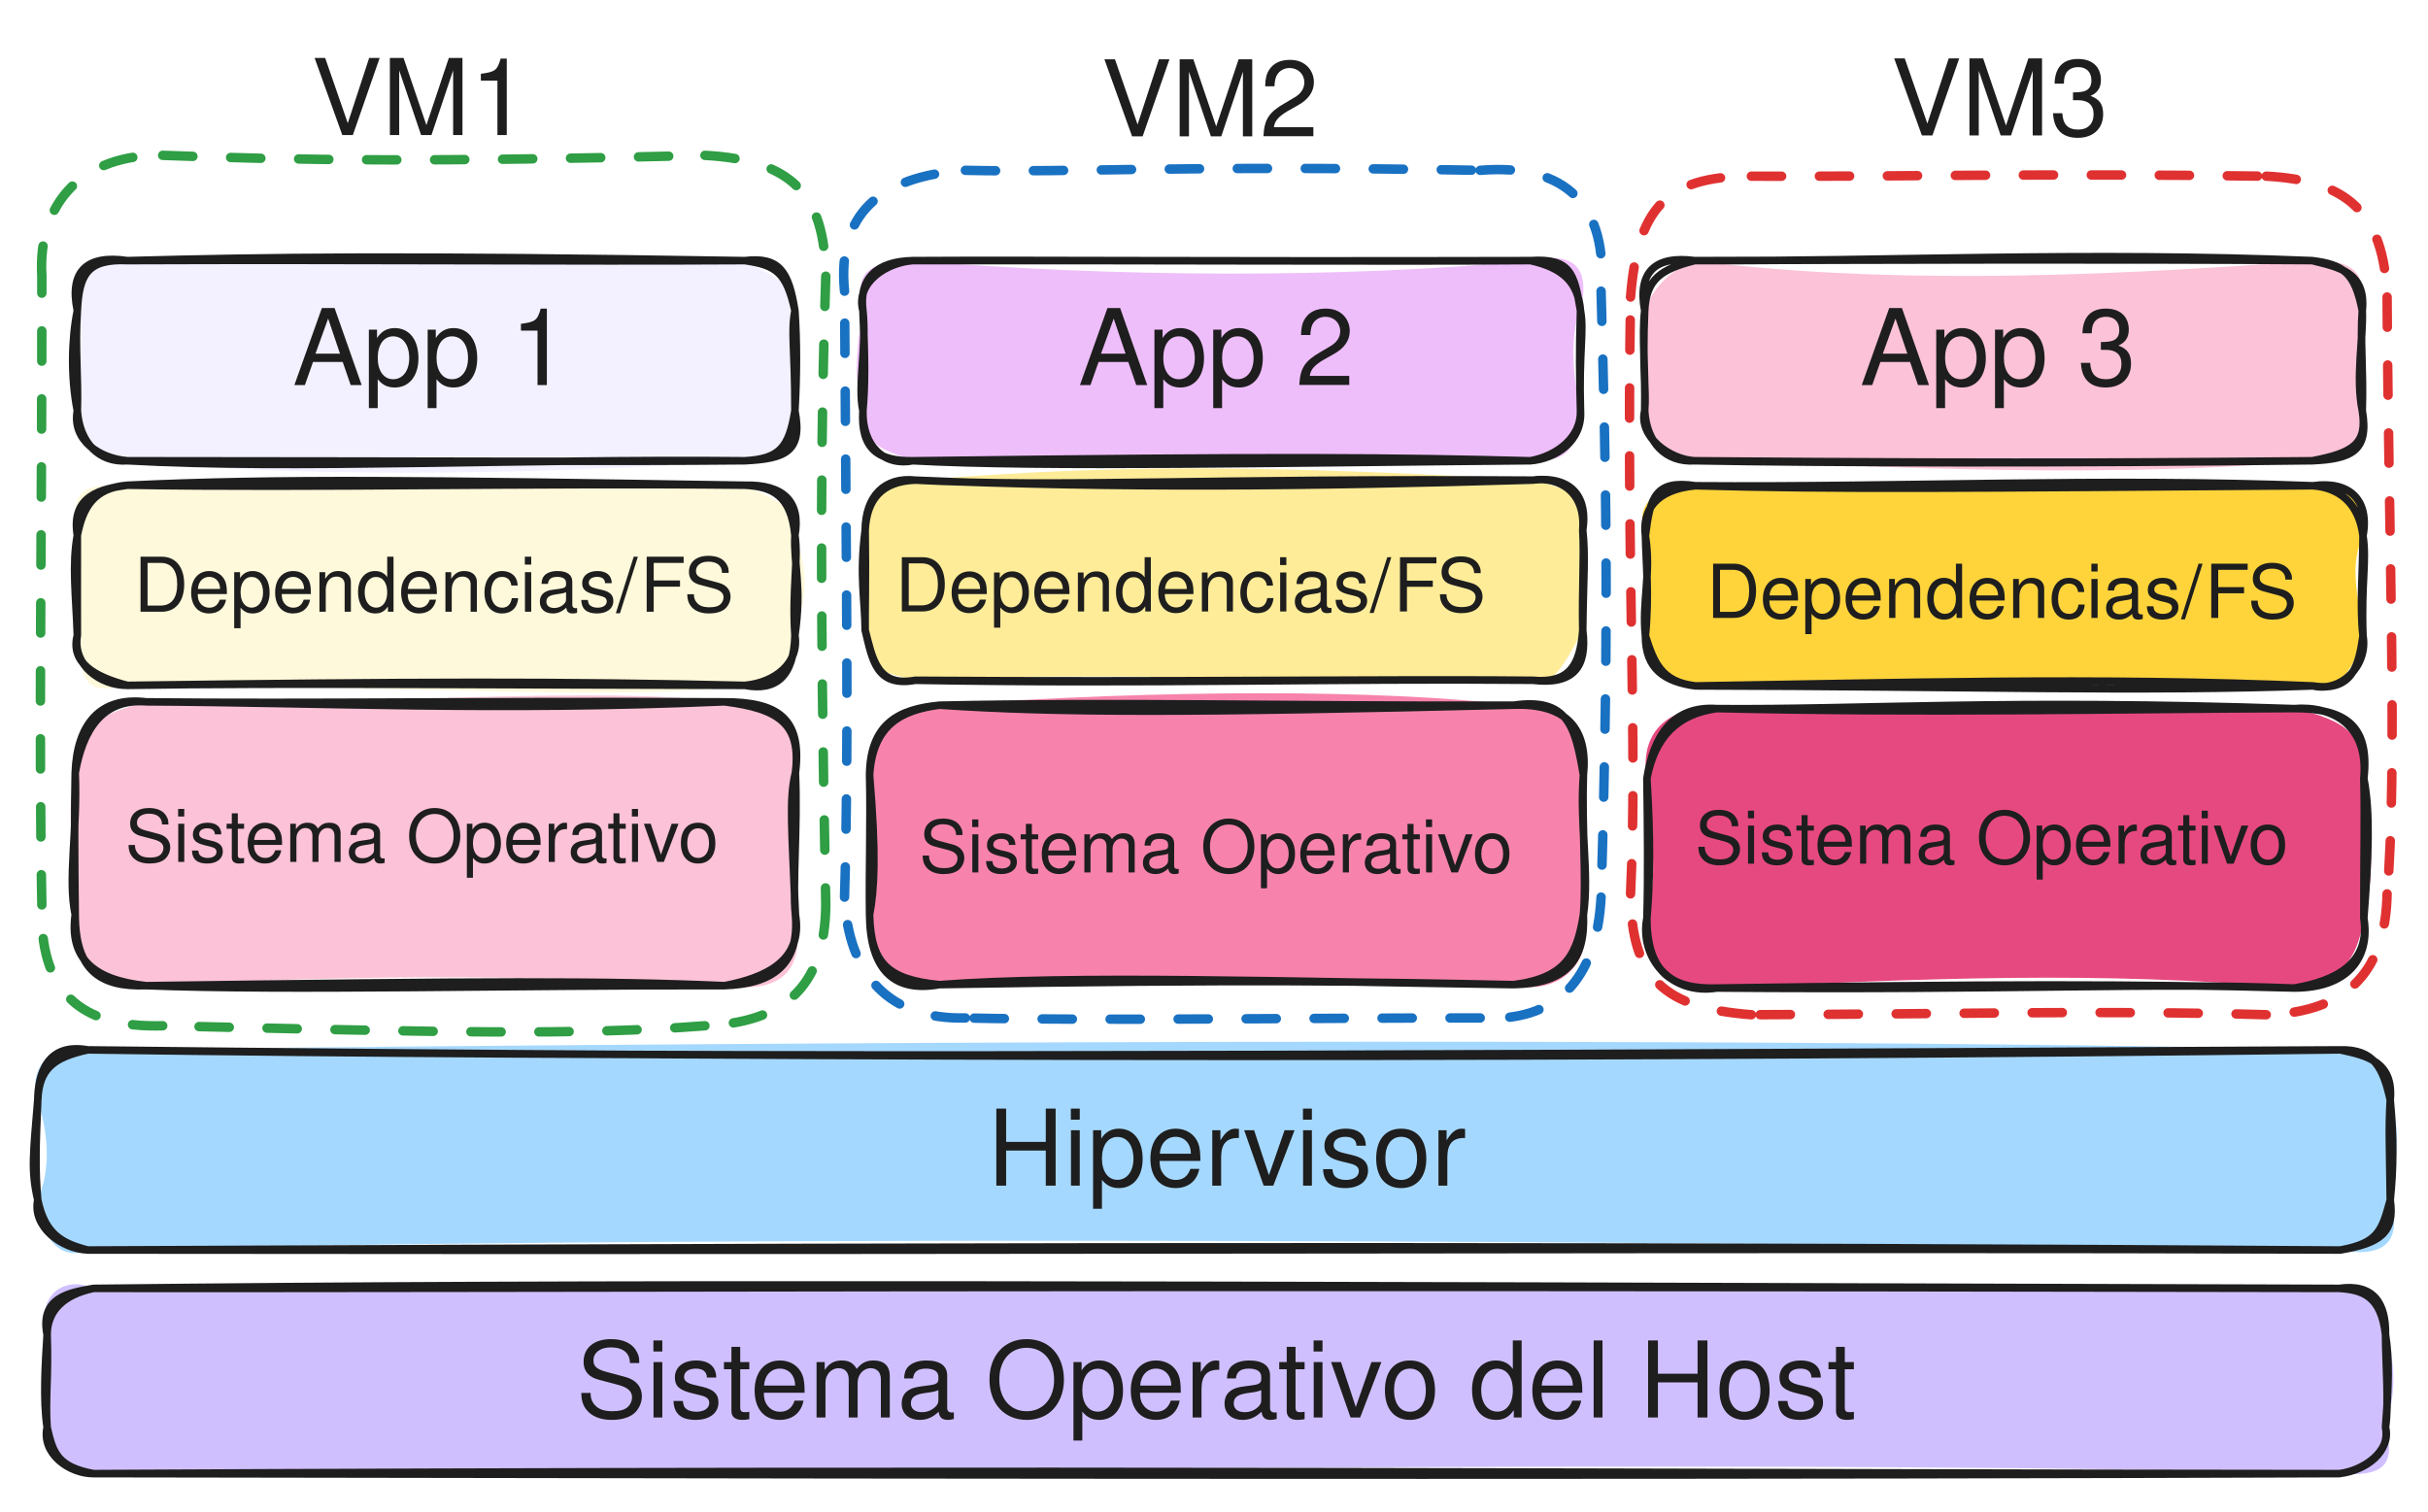
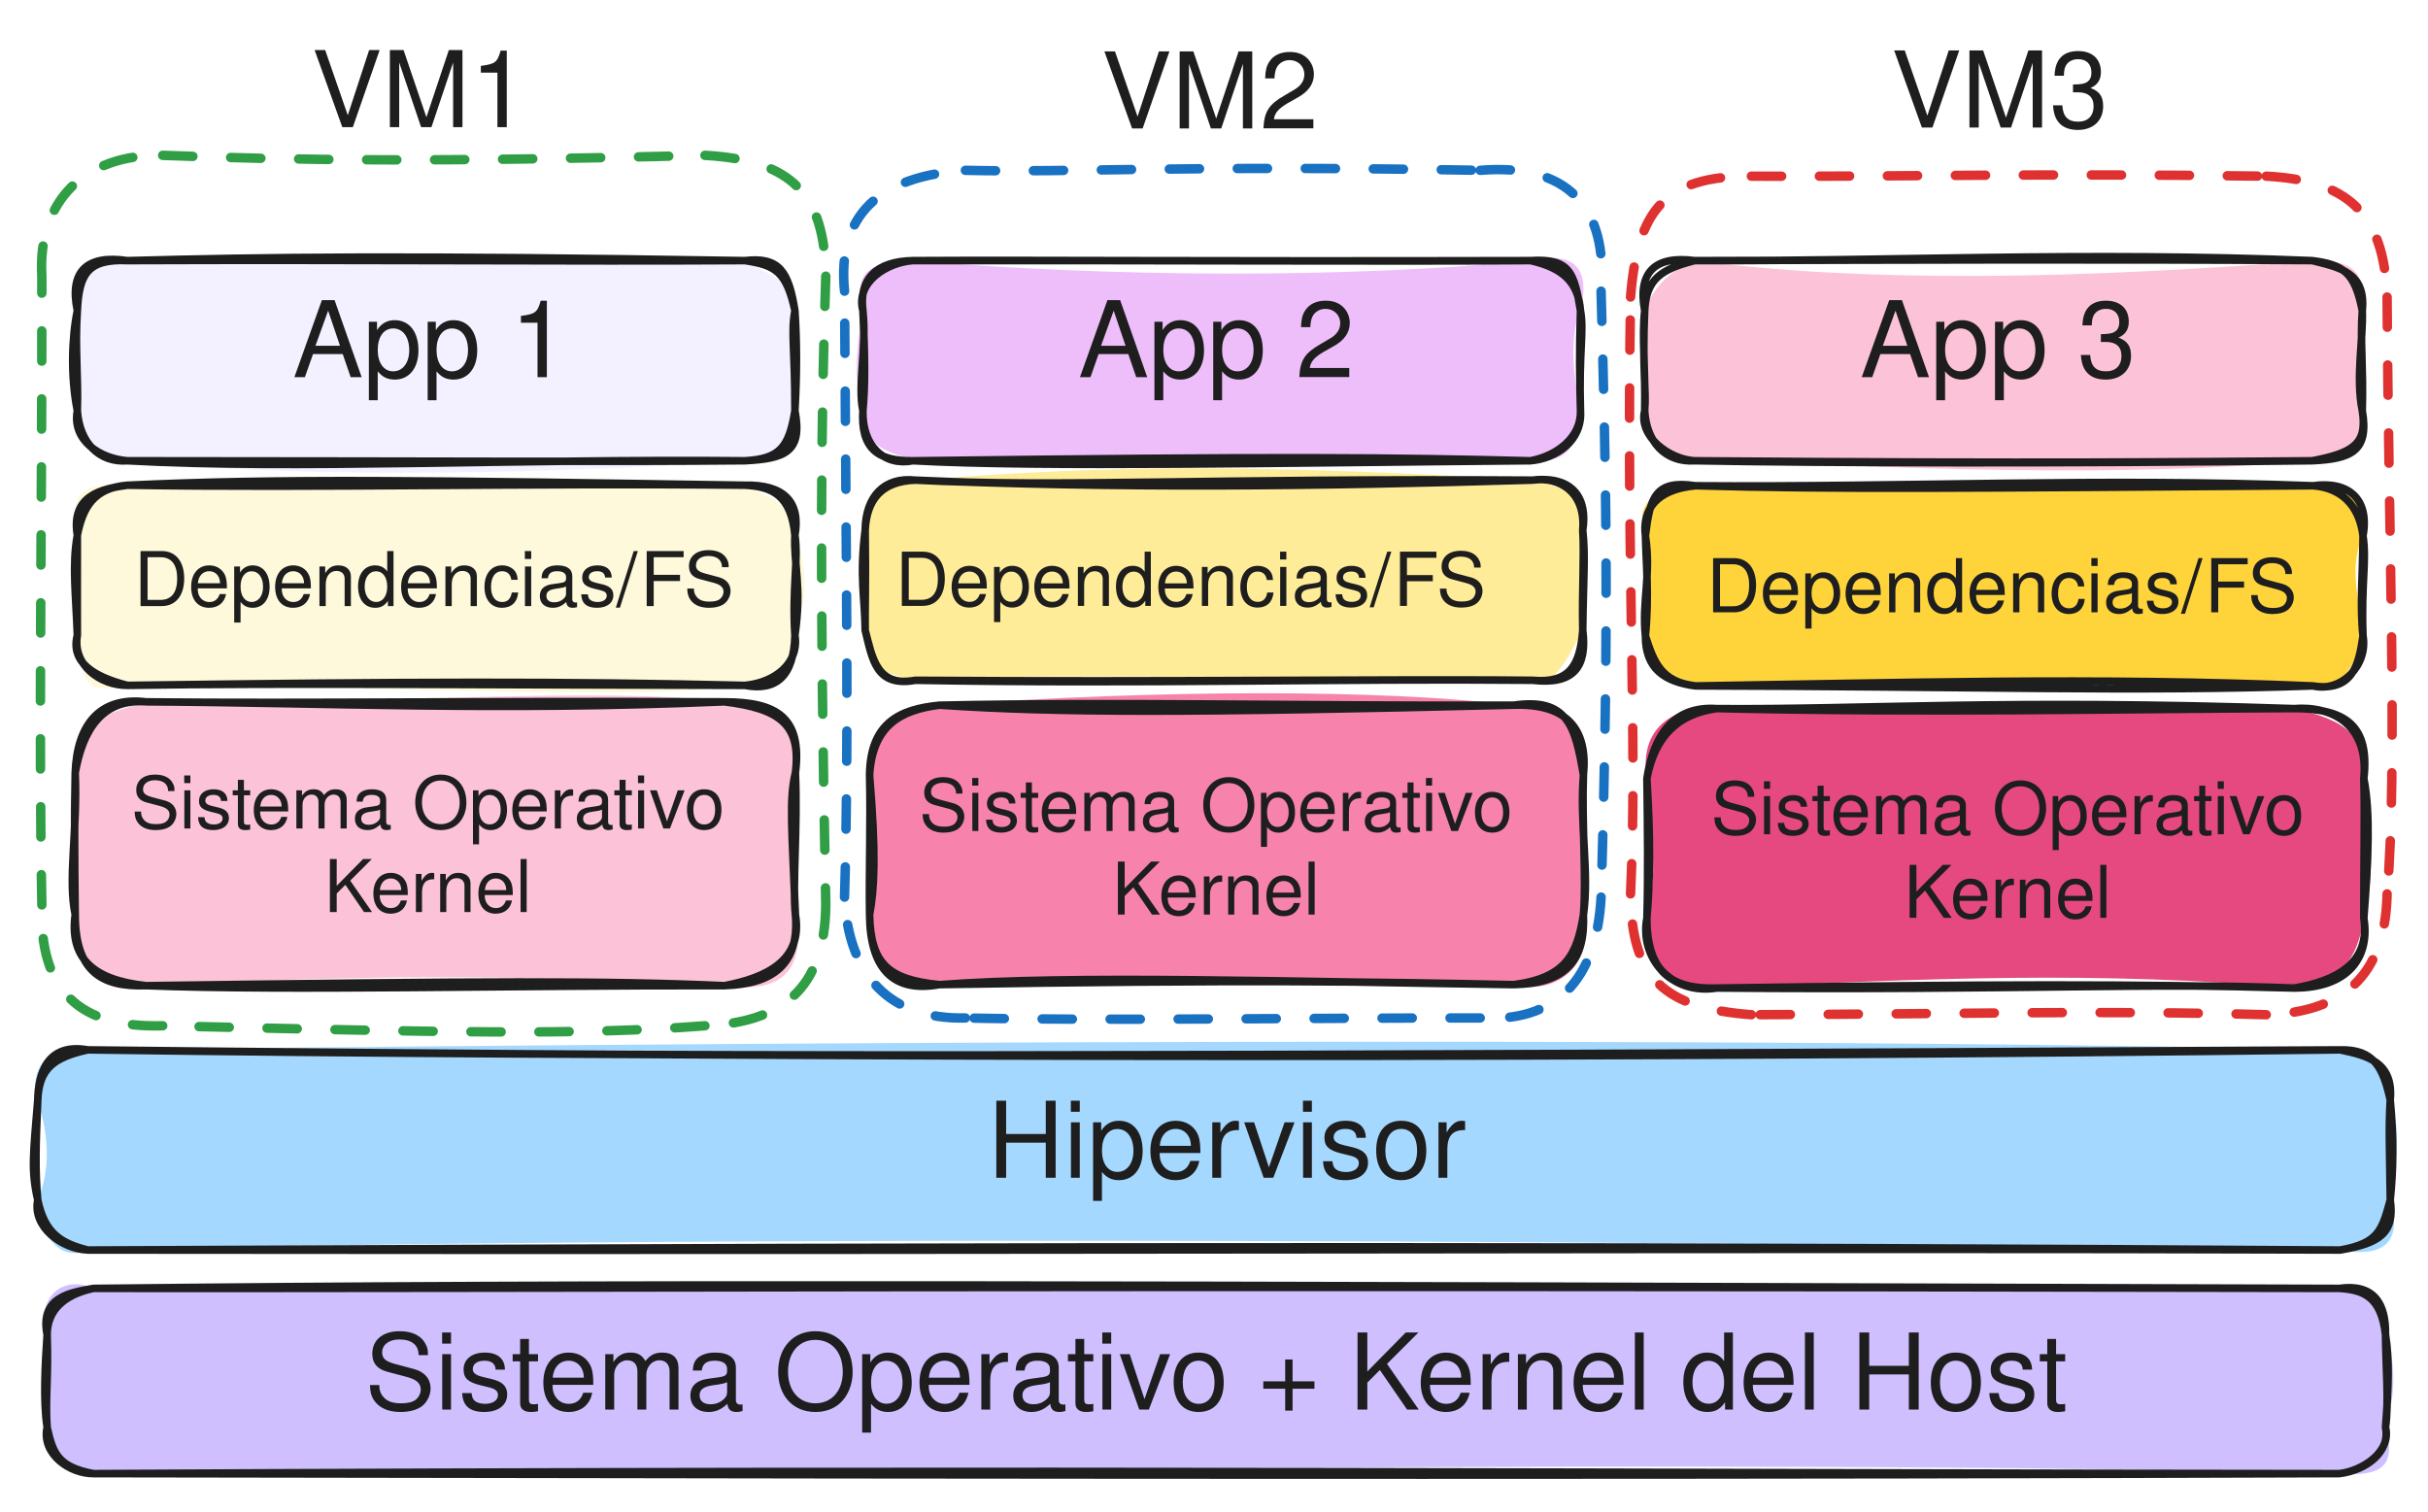
<svg xmlns="http://www.w3.org/2000/svg" version="1.1" viewBox="0 0 642.88 400.22" width="642.88" height="400.22">
  <defs>
    <style class="style-fonts">
-       @font-face {
-         font-family: "Virgil";
-         src: url("https://excalidraw.com/Virgil.woff2");
-       }
-       @font-face {
-         font-family: "Cascadia";
-         src: url("https://excalidraw.com/Cascadia.woff2");
-       }
-       @font-face {
-         font-family: "Assistant";
-         src: url("https://excalidraw.com/Assistant-Regular.woff2");
-       }
+       
    </style>
  </defs>
  <g stroke-linecap="round" transform="translate(20.47809 69.01325) rotate(0 95 26.5)">
    <path d="M13.25 0 C68.51 0.19, 119.81 -3.16, 176.75 0 C182.54 3.45, 191.71 6.64, 190 13.25 C189.17 23.37, 189.01 34.93, 190 39.75 C190.83 48.24, 185.88 50.32, 176.75 53 C111.99 57.37, 52.12 57.06, 13.25 53 C6.64 56.03, 0.84 46.69, 0 39.75 C-2.86 33.03, 3.36 23.08, 0 13.25 C1.52 5.59, 2.38 -3.38, 13.25 0" stroke="none" stroke-width="0" fill="#f3f0ff" />
    <path d="M13.25 0 C73.84 -0.24, 131 0.27, 176.75 0 M13.25 0 C48.91 -0.96, 86.43 -1.51, 176.75 0 M176.75 0 C185.91 -1.07, 188.34 2.91, 190 13.25 M176.75 0 C184.96 1.21, 187.76 3.04, 190 13.25 M190 13.25 C188.91 19.09, 190 22.98, 190 39.75 M190 13.25 C190.54 21.55, 190.54 30.11, 190 39.75 M190 39.75 C188.43 49.55, 185.9 52.47, 176.75 53 M190 39.75 C192.09 50.63, 187.47 52.46, 176.75 53 M176.75 53 C115.71 52.42, 57.51 55.48, 13.25 53 M176.75 53 C140.53 53.33, 104.26 53.05, 13.25 53 M13.25 53 C5.93 52.41, -1.44 47.62, 0 39.75 M13.25 53 C5.68 53.58, 0.58 48.1, 0 39.75 M0 39.75 C-1.76 30.91, -1.52 20.67, 0 13.25 M0 39.75 C0.29 30.8, -0.65 23.11, 0 13.25 M0 13.25 C0.47 3.69, 2.61 -0.47, 13.25 0 M0 13.25 C-2.21 2.65, 2.66 -1.56, 13.25 0" stroke="#1e1e1e" stroke-width="2" fill="none" />
  </g>
  <g transform="translate(77.47809 76.21325) rotate(0 36.58333 16.1)">
-     <text x="0" y="25.761" font-family="Helvetica, Segoe UI Emoji" font-size="28px" fill="#1e1e1e" text-anchor="start" style="white-space: pre;" direction="ltr" dominant-baseline="alphabetic">App 1</text>
+     <text x="0" y="23.661" font-family="Helvetica, Segoe UI Emoji" font-size="28px" fill="#1e1e1e" text-anchor="start" style="white-space: pre;" direction="ltr" dominant-baseline="alphabetic">App 1</text>
  </g>
  <g stroke-linecap="round" transform="translate(435.4781 69.01325) rotate(0 95 26.5)">
    <path d="M13.25 0 C60.2 6.02, 114.95 4.78, 176.75 0 C188.24 -0.33, 191.09 3.63, 190 13.25 C190.71 21.01, 190.17 26.79, 190 39.75 C193.15 50.42, 186.91 51.59, 176.75 53 C115.03 58.46, 49.71 53.54, 13.25 53 C5.43 51.05, 0.33 45.47, 0 39.75 C1.11 31.52, -2.45 17.56, 0 13.25 C2.7 6.1, 7.54 2.29, 13.25 0" stroke="none" stroke-width="0" fill="#fcc2d7" />
    <path d="M13.25 0 C62.77 0.23, 116.88 -2.47, 176.75 0 M13.25 0 C67.47 -0.14, 120.52 -0.36, 176.75 0 M176.75 0 C185.04 1.05, 188.05 3.22, 190 13.25 M176.75 0 C183.61 1.75, 191.07 2.93, 190 13.25 M190 13.25 C190.32 20.4, 188.2 30.9, 190 39.75 M190 13.25 C189.4 21.4, 190.34 28.31, 190 39.75 M190 39.75 C191.82 50.36, 187.23 52.53, 176.75 53 M190 39.75 C191.44 48.57, 187.45 50.95, 176.75 53 M176.75 53 C141.72 53.24, 109.09 53.71, 13.25 53 M176.75 53 C112.82 53.81, 46.66 53.62, 13.25 53 M13.25 53 C5.52 53.5, 0.5 48.16, 0 39.75 M13.25 53 C6.5 52.66, -1.68 46.52, 0 39.75 M0 39.75 C0.23 28.47, -0.78 20.07, 0 13.25 M0 39.75 C0.46 33.99, -0.68 28.72, 0 13.25 M0 13.25 C-1.92 2.88, 2.89 -1.36, 13.25 0 M0 13.25 C0.38 4.86, 4.43 2.24, 13.25 0" stroke="#1e1e1e" stroke-width="2" fill="none" />
  </g>
  <g transform="translate(492.4781 76.21325) rotate(0 36.58333 16.1)">
-     <text x="0" y="25.761" font-family="Helvetica, Segoe UI Emoji" font-size="28px" fill="#1e1e1e" text-anchor="start" style="white-space: pre;" direction="ltr" dominant-baseline="alphabetic">App 3</text>
+     <text x="0" y="23.661" font-family="Helvetica, Segoe UI Emoji" font-size="28px" fill="#1e1e1e" text-anchor="start" style="white-space: pre;" direction="ltr" dominant-baseline="alphabetic">App 3</text>
  </g>
  <g stroke-linecap="round" transform="translate(10 278.0133) rotate(0 311.4401 26.5)">
    <path d="M13.25 0 C250.41 -2.78, 485.89 -2.96, 609.63 0 C618.68 -0.95, 624.74 5.25, 622.88 13.25 C626.07 22.79, 624.25 27.23, 622.88 39.75 C626.16 50.64, 621.44 55.22, 609.63 53 C381 49.97, 151.7 49.5, 13.25 53 C6.4 56.1, 0.72 50.1, 0 39.75 C2.97 32.61, 3.39 24.41, 0 13.25 C-2.41 7.22, 1.33 -2.41, 13.25 0" stroke="none" stroke-width="0" fill="#a5d8ff" />
    <path d="M13.25 0 C217.58 2.22, 421.23 2.34, 609.63 0 M13.25 0 C160 2.01, 306.58 1.56, 609.63 0 M609.63 0 C616.75 1.53, 623.81 3.13, 622.88 13.25 M609.63 0 C618.64 -0.23, 621 4.82, 622.88 13.25 M622.88 13.25 C622.43 21.22, 622.71 24.93, 622.88 39.75 M622.88 13.25 C623.83 23.37, 623.74 31.49, 622.88 39.75 M622.88 39.75 C624.13 48.57, 620.08 51.22, 609.63 53 M622.88 39.75 C620.69 47.76, 619.8 51.18, 609.63 53 M609.63 53 C452.48 52.48, 294.34 53.32, 13.25 53 M609.63 53 C448.61 51.95, 287.25 51.76, 13.25 53 M13.25 53 C6.22 52.71, -1.46 46.79, 0 39.75 M13.25 53 C6.15 51.2, 1.85 48.61, 0 39.75 M0 39.75 C-1.8 31.91, -1.2 27.86, 0 13.25 M0 39.75 C-0.72 32, -0.52 25.1, 0 13.25 M0 13.25 C0.33 4.81, 4.43 1.95, 13.25 0 M0 13.25 C0.13 6.37, 2.41 -1.94, 13.25 0" stroke="#1e1e1e" stroke-width="2" fill="none" />
  </g>
  <g stroke-linecap="round" transform="translate(12.4798 341.1732) rotate(0 309.5734 24.52342)">
    <path d="M12.26 0 C227.73 0.08, 442.41 0.02, 606.89 0 C616.92 0.83, 618.8 4.38, 619.15 12.26 C620.86 16.38, 622.81 25.38, 619.15 36.79 C622.12 47.18, 618.08 49.88, 606.89 49.05 C459.85 45.49, 313.34 47.97, 12.26 49.05 C4.8 50.57, 1.17 42.92, 0 36.79 C2.79 34.02, -2.74 29.49, 0 12.26 C-3.08 1.68, 4.7 -3.5, 12.26 0" stroke="none" stroke-width="0" fill="#d0bfff" />
    <path d="M12.26 0 C135.28 0.12, 258.26 -0.67, 606.89 0 M12.26 0 C145.38 -1.49, 278.93 -0.94, 606.89 0 M606.89 0 C615.99 -1.29, 619.3 3.89, 619.15 12.26 M606.89 0 C613.18 0.4, 617.99 2.05, 619.15 12.26 M619.15 12.26 C619.18 19.7, 620.09 30.59, 619.15 36.79 M619.15 12.26 C620.19 18.74, 619.99 25.68, 619.15 36.79 M619.15 36.79 C620.77 43.18, 613.15 48.33, 606.89 49.05 M619.15 36.79 C620.48 43.14, 614.25 48.17, 606.89 49.05 M606.89 49.05 C436.21 48.95, 264.22 47.77, 12.26 49.05 M606.89 49.05 C457.34 49.56, 307.96 49.59, 12.26 49.05 M12.26 49.05 C2.63 47.25, 1.51 43.4, 0 36.79 M12.26 49.05 C5.94 49.08, -1.53 43.83, 0 36.79 M0 36.79 C-1.1 29.63, -0.49 19.73, 0 12.26 M0 36.79 C-0.53 29.33, 0.4 23.42, 0 12.26 M0 12.26 C0.01 6.04, 4.2 1.7, 12.26 0 M0 12.26 C-2 2.14, 6.29 1.09, 12.26 0" stroke="#1e1e1e" stroke-width="2" fill="none" />
  </g>
-   <g transform="translate(151.6699 349.5966) rotate(0 170.3833 16.1)">
-     <text x="170.383" y="25.761" font-family="Helvetica, Segoe UI Emoji" font-size="28px" fill="#1e1e1e" text-anchor="middle" style="white-space: pre;" direction="ltr" dominant-baseline="alphabetic">Sistema Operativo del Host</text>
+   <g transform="translate(94.64485 349.5966) rotate(0 227.4083 16.1)">
+     <text x="227.408" y="23.661" font-family="Helvetica, Segoe UI Emoji" font-size="28px" fill="#1e1e1e" text-anchor="middle" style="white-space: pre;" direction="ltr" dominant-baseline="alphabetic">Sistema Operativo + Kernel del Host</text>
  </g>
  <g stroke-linecap="round" transform="translate(20.47809 128.4896) rotate(0 95 26.5)">
    <path d="M13.25 0 C60.58 1.61, 103.84 1.07, 176.75 0 C182.9 3.15, 191.84 5.75, 190 13.25 C193.41 22.38, 193.46 27.9, 190 39.75 C188.11 49.59, 183.64 53.33, 176.75 53 C142.56 57.05, 108.12 53.5, 13.25 53 C1.04 55.7, 1.68 51.71, 0 39.75 C-2.77 27.71, 0.93 16.99, 0 13.25 C-1.65 0.87, 1.07 -0.25, 13.25 0" stroke="none" stroke-width="0" fill="#fff9db" />
    <path d="M13.25 0 C63.47 0.81, 117.76 -0.59, 176.75 0 M13.25 0 C53.01 -1.89, 91.92 -1.35, 176.75 0 M176.75 0 C183.95 0.35, 189 2.64, 190 13.25 M176.75 0 C187.13 -0.25, 191.55 4.49, 190 13.25 M190 13.25 C189.6 20.94, 191.91 26.65, 190 39.75 M190 13.25 C190.98 19.69, 189.21 27.55, 190 39.75 M190 39.75 C191.16 47, 184.88 52.24, 176.75 53 M190 39.75 C189.72 50.78, 184.9 54.56, 176.75 53 M176.75 53 C114.39 52.93, 54.46 52.33, 13.25 53 M176.75 53 C130.42 51.86, 86.29 51.98, 13.25 53 M13.25 53 C6.03 53.03, -1.33 47.6, 0 39.75 M13.25 53 C4.67 50.78, -1.9 47.05, 0 39.75 M0 39.75 C-0.37 29.25, -1.44 21.07, 0 13.25 M0 39.75 C-0.04 34.57, 0.01 28.3, 0 13.25 M0 13.25 C-1.74 2.73, 6.33 0.95, 13.25 0 M0 13.25 C1.42 6.12, 4.2 0.7, 13.25 0" stroke="#1e1e1e" stroke-width="2" fill="none" />
  </g>
  <g stroke-linecap="round" transform="translate(229.0779 127.1409) rotate(0 95 26.5)">
    <path d="M13.25 0 C52.12 -2.83, 88.21 -5.26, 176.75 0 C183.9 1.85, 193.18 3.71, 190 13.25 C187.97 23.61, 191.71 34.19, 190 39.75 C186.89 45.33, 182.1 56.01, 176.75 53 C115.33 53.34, 58.83 50.56, 13.25 53 C3.24 50.55, 0.23 50.23, 0 39.75 C0.51 28.42, -3.08 19.9, 0 13.25 C0.64 4.4, 6.63 -2.83, 13.25 0" stroke="none" stroke-width="0" fill="#ffec99" />
    <path d="M13.25 0 C50.7 1.96, 89.92 -0.55, 176.75 0 M13.25 0 C65.94 2.29, 118.94 1.76, 176.75 0 M176.75 0 C187.58 -1.22, 191.31 5.01, 190 13.25 M176.75 0 C183.84 -1.04, 190.84 3.22, 190 13.25 M190 13.25 C190.76 20.15, 190.15 25.97, 190 39.75 M190 13.25 C190.43 20.25, 189.77 28.8, 190 39.75 M190 39.75 C189.29 49.17, 186.42 53.86, 176.75 53 M190 39.75 C191.21 49.5, 187.59 54.27, 176.75 53 M176.75 53 C126.27 52.51, 72.38 54.07, 13.25 53 M176.75 53 C130.28 52.64, 83.84 53.46, 13.25 53 M13.25 53 C2.82 54.86, 1.92 47.53, 0 39.75 M13.25 53 C3.02 54.95, 1.9 46.93, 0 39.75 M0 39.75 C-0.06 31.47, -1.57 25.55, 0 13.25 M0 39.75 C-0.08 34.45, 0.2 27.31, 0 13.25 M0 13.25 C0.41 5.14, 4.34 0.32, 13.25 0 M0 13.25 C0.09 4.21, 5.15 -0.89, 13.25 0" stroke="#1e1e1e" stroke-width="2" fill="none" />
  </g>
  <g stroke-linecap="round" transform="translate(435.6704 128.6345) rotate(0 95 26.5)">
    <path d="M13.25 0 C48.34 -1.88, 87.69 0.08, 176.75 0 C189.16 -0.7, 189.37 2.41, 190 13.25 C186.37 21.52, 188.54 27.68, 190 39.75 C187.76 48.33, 183.78 54.35, 176.75 53 C130 48.79, 93.02 53.13, 13.25 53 C6.29 50.19, -2.36 46.53, 0 39.75 C1.4 27.42, 1.37 21.76, 0 13.25 C-3.57 3.22, 4.65 0.5, 13.25 0" stroke="none" stroke-width="0" fill="#ffd43b" />
    <path d="M13.25 0 C68.53 0.41, 120.52 -2.16, 176.75 0 M13.25 0 C49.57 1.05, 84.58 0.67, 176.75 0 M176.75 0 C184.01 0.52, 188.98 4.96, 190 13.25 M176.75 0 C186.14 -1.34, 191.77 3.46, 190 13.25 M190 13.25 C191.02 20.08, 189.5 25.42, 190 39.75 M190 13.25 C189.96 23.04, 189.1 31.99, 190 39.75 M190 39.75 C188.9 47.1, 187.52 54.65, 176.75 53 M190 39.75 C191.36 47.51, 184.27 54.8, 176.75 53 M176.75 53 C131.03 54.67, 84.42 53.11, 13.25 53 M176.75 53 C120.28 50.52, 62.44 52.25, 13.25 53 M13.25 53 C5 51.9, -0.03 48.43, 0 39.75 M13.25 53 C4.1 51.97, 2.2 46.55, 0 39.75 M0 39.75 C-0.97 30.75, 1.59 23.37, 0 13.25 M0 39.75 C1.04 29, 0.16 20.39, 0 13.25 M0 13.25 C1.24 3.01, 2.59 -1.61, 13.25 0 M0 13.25 C-0.88 6.46, 2.8 0.96, 13.25 0" stroke="#1e1e1e" stroke-width="2" fill="none" />
  </g>
  <g transform="translate(35.43125 143.5961) rotate(0 79.45834 11.5)">
-     <text x="0" y="18.4" font-family="Helvetica, Segoe UI Emoji" font-size="20px" fill="#1e1e1e" text-anchor="start" style="white-space: pre;" direction="ltr" dominant-baseline="alphabetic">Dependencias/FS</text>
+     <text x="0" y="16.9" font-family="Helvetica, Segoe UI Emoji" font-size="20px" fill="#1e1e1e" text-anchor="start" style="white-space: pre;" direction="ltr" dominant-baseline="alphabetic">Dependencias/FS</text>
  </g>
  <g transform="translate(237.0381 143.8061) rotate(0 78.5 11.31842)">
-     <text x="0" y="18.11" font-family="Helvetica, Segoe UI Emoji" font-size="19.684px" fill="#1e1e1e" text-anchor="start" style="white-space: pre;" direction="ltr" dominant-baseline="alphabetic">Dependencias/FS</text>
+     <text x="0" y="16.634" font-family="Helvetica, Segoe UI Emoji" font-size="19.684px" fill="#1e1e1e" text-anchor="start" style="white-space: pre;" direction="ltr" dominant-baseline="alphabetic">Dependencias/FS</text>
  </g>
  <g transform="translate(451.8426 145.5169) rotate(0 78.5 11.31842)">
-     <text x="0" y="18.11" font-family="Helvetica, Segoe UI Emoji" font-size="19.684px" fill="#1e1e1e" text-anchor="start" style="white-space: pre;" direction="ltr" dominant-baseline="alphabetic">Dependencias/FS</text>
+     <text x="0" y="16.634" font-family="Helvetica, Segoe UI Emoji" font-size="19.684px" fill="#1e1e1e" text-anchor="start" style="white-space: pre;" direction="ltr" dominant-baseline="alphabetic">Dependencias/FS</text>
  </g>
  <g stroke-linecap="round" transform="translate(19.91609 185.8527) rotate(0 95.34349 37.58198)">
    <path d="M18.79 0 C80.89 0.75, 139.38 -4.17, 171.9 0 C185.43 -1.95, 191.01 3.15, 190.69 18.79 C192.79 33.31, 189.23 42.09, 190.69 56.37 C193.39 70.58, 187.55 77.45, 171.9 75.16 C133.8 73.41, 97.02 71.15, 18.79 75.16 C2.72 71.82, -0.25 67.61, 0 56.37 C0.71 45.32, -3.1 31.33, 0 18.79 C2.65 4.19, 6.76 3.57, 18.79 0" stroke="none" stroke-width="0" fill="#fcc2d7" />
    <path d="M18.79 0 C66.27 0.25, 111.27 2.59, 171.9 0 M18.79 0 C62.27 0.44, 107.48 -0.31, 171.9 0 M171.9 0 C186.24 1.78, 192.33 5.8, 190.69 18.79 M171.9 0 C185.86 -0.01, 192.55 4.22, 190.69 18.79 M190.69 18.79 C188.97 25.78, 189.79 33.93, 190.69 56.37 M190.69 18.79 C191.33 33.36, 189.86 48.04, 190.69 56.37 M190.69 56.37 C191.79 69.4, 184.92 74.74, 171.9 75.16 M190.69 56.37 C192.77 68.56, 182.75 73.1, 171.9 75.16 M171.9 75.16 C114.45 75.06, 55.97 76.61, 18.79 75.16 M171.9 75.16 C140.96 73.78, 108.65 73.91, 18.79 75.16 M18.79 75.16 C4.34 73.63, -1.53 67.54, 0 56.37 M18.79 75.16 C6.64 75.61, 0.02 71.14, 0 56.37 M0 56.37 C-2.01 46.8, 0.63 34.62, 0 18.79 M0 56.37 C-0.18 42.38, -0.23 28.79, 0 18.79 M0 18.79 C0.46 6.07, 6.43 -1.49, 18.79 0 M0 18.79 C2.01 7.44, 7.11 -0.9, 18.79 0" stroke="#1e1e1e" stroke-width="2" fill="none" />
  </g>
  <g stroke-linecap="round" transform="translate(230.2432 186.7385) rotate(0 94.50667 37)">
    <path d="M18.5 0 C77.5 -4.19, 135.85 -4.25, 170.51 0 C183.17 -3.11, 190.99 9.27, 189.01 18.5 C187.26 26.95, 192 43.85, 189.01 55.5 C192.14 70.12, 180.44 76.81, 170.51 74 C134.44 72.81, 101.81 71.11, 18.5 74 C5.91 72.71, 0.01 70.11, 0 55.5 C-2.88 41.37, 2.44 30.12, 0 18.5 C0.5 9.73, 3.9 -0.87, 18.5 0" stroke="none" stroke-width="0" fill="#f783ac" />
    <path d="M18.5 0 C49.91 2.1, 84.65 2.11, 170.51 0 M18.5 0 C64.73 -1, 111.54 0.15, 170.51 0 M170.51 0 C184.49 -0.47, 190.26 6.16, 189.01 18.5 M170.51 0 C184.71 -2.05, 186.82 5.34, 189.01 18.5 M189.01 18.5 C187.96 31.5, 190.63 44.4, 189.01 55.5 M189.01 18.5 C188.57 31.62, 189.84 45.96, 189.01 55.5 M189.01 55.5 C189.51 67.41, 184.65 73.71, 170.51 74 M189.01 55.5 C187.34 65.77, 184.58 72.2, 170.51 74 M170.51 74 C111.69 73.2, 52.91 71.33, 18.5 74 M170.51 74 C134.13 73.21, 98.59 72.68, 18.5 74 M18.5 74 C4.64 72.64, 0.33 68.22, 0 55.5 M18.5 74 C6.18 76.24, 0.13 69.79, 0 55.5 M0 55.5 C1.26 48.86, 1.79 39.56, 0 18.5 M0 55.5 C-0.18 43.79, 0.31 30.96, 0 18.5 M0 18.5 C0.16 4.68, 7.92 1.02, 18.5 0 M0 18.5 C0.85 5.26, 8.26 1.32, 18.5 0" stroke="#1e1e1e" stroke-width="2" fill="none" />
  </g>
  <g stroke-linecap="round" transform="translate(436.063 187.6387) rotate(0 94.91509 37)">
    <path d="M18.5 0 C78.2 -0.5, 136.21 -1.67, 171.33 0 C185.64 3.1, 190.55 7.69, 189.83 18.5 C192.16 32.49, 192.58 45.4, 189.83 55.5 C187.42 70.64, 180.58 71.59, 171.33 74 C119.35 69.39, 74.2 71.45, 18.5 74 C6.18 76.28, 0.54 68.97, 0 55.5 C3.15 42.09, 0.99 36.39, 0 18.5 C-2.26 5.29, 7.12 -1.03, 18.5 0" stroke="none" stroke-width="0" fill="#e64980" />
    <path d="M18.5 0 C56.48 0.32, 94.95 -2.59, 171.33 0 M18.5 0 C72.66 1.29, 125.83 0.17, 171.33 0 M171.33 0 C184.91 -0.01, 191.45 4.39, 189.83 18.5 M171.33 0 C181.47 -0.83, 191.16 4.34, 189.83 18.5 M189.83 18.5 C191.6 27.7, 191.04 39.6, 189.83 55.5 M189.83 18.5 C190.11 28.75, 189.81 38.3, 189.83 55.5 M189.83 55.5 C191.64 67.54, 182.21 72.2, 171.33 74 M189.83 55.5 C191.56 66.04, 185.51 74.03, 171.33 74 M171.33 74 C133.75 72.51, 98.69 74.64, 18.5 74 M171.33 74 C130.09 72.87, 90 72.96, 18.5 74 M18.5 74 C6.5 74.39, 0.01 69.78, 0 55.5 M18.5 74 C6.3 75.95, -2 65.89, 0 55.5 M0 55.5 C1.3 40.67, 0.43 25.77, 0 18.5 M0 55.5 C0.33 44.08, 0.18 32.11, 0 18.5 M0 18.5 C1.75 7.19, 6.91 -0.79, 18.5 0 M0 18.5 C2.09 7.48, 8.07 1.42, 18.5 0" stroke="#1e1e1e" stroke-width="2" fill="none" />
  </g>
-   <g transform="translate(33.11763 210.5278) rotate(0 79.14167 11.06604)">
-     <text x="0" y="17.706" font-family="Helvetica, Segoe UI Emoji" font-size="19.245px" fill="#1e1e1e" text-anchor="start" style="white-space: pre;" direction="ltr" dominant-baseline="alphabetic">Sistema Operativo</text>
+   <g transform="translate(34.17709 203.1116) rotate(0 79.14167 22.13208)">
+     <text x="79.142" y="16.263" font-family="Helvetica, Segoe UI Emoji" font-size="19.245px" fill="#1e1e1e" text-anchor="middle" style="white-space: pre;" direction="ltr" dominant-baseline="alphabetic">Sistema Operativo</text>
+     <text x="79.142" y="38.395" font-family="Helvetica, Segoe UI Emoji" font-size="19.245px" fill="#1e1e1e" text-anchor="middle" style="white-space: pre;" direction="ltr" dominant-baseline="alphabetic">Kernel</text>
  </g>
-   <g transform="translate(242.8172 213.321) rotate(0 79.14167 11.06604)">
-     <text x="79.142" y="17.706" font-family="Helvetica, Segoe UI Emoji" font-size="19.245px" fill="#1e1e1e" text-anchor="middle" style="white-space: pre;" direction="ltr" dominant-baseline="alphabetic">Sistema Operativo</text>
+   <g transform="translate(242.8172 203.7859) rotate(0 79.14167 22.13208)">
+     <text x="79.142" y="16.263" font-family="Helvetica, Segoe UI Emoji" font-size="19.245px" fill="#1e1e1e" text-anchor="middle" style="white-space: pre;" direction="ltr" dominant-baseline="alphabetic">Sistema Operativo</text>
+     <text x="79.142" y="38.395" font-family="Helvetica, Segoe UI Emoji" font-size="19.245px" fill="#1e1e1e" text-anchor="middle" style="white-space: pre;" direction="ltr" dominant-baseline="alphabetic">Kernel</text>
  </g>
-   <g transform="translate(448.2113 211.0044) rotate(0 79.14167 11.06604)">
-     <text x="79.142" y="17.706" font-family="Helvetica, Segoe UI Emoji" font-size="19.245px" fill="#1e1e1e" text-anchor="middle" style="white-space: pre;" direction="ltr" dominant-baseline="alphabetic">Sistema Operativo</text>
+   <g transform="translate(452.4491 204.6476) rotate(0 79.14167 22.13208)">
+     <text x="79.142" y="16.263" font-family="Helvetica, Segoe UI Emoji" font-size="19.245px" fill="#1e1e1e" text-anchor="middle" style="white-space: pre;" direction="ltr" dominant-baseline="alphabetic">Sistema Operativo</text>
+     <text x="79.142" y="38.395" font-family="Helvetica, Segoe UI Emoji" font-size="19.245px" fill="#1e1e1e" text-anchor="middle" style="white-space: pre;" direction="ltr" dominant-baseline="alphabetic">Kernel</text>
  </g>
  <g transform="translate(261.4781 288.2133) rotate(0 62.99166 16.1)">
-     <text x="0" y="25.761" font-family="Helvetica, Segoe UI Emoji" font-size="28px" fill="#1e1e1e" text-anchor="start" style="white-space: pre;" direction="ltr" dominant-baseline="alphabetic">Hipervisor</text>
+     <text x="0" y="23.661" font-family="Helvetica, Segoe UI Emoji" font-size="28px" fill="#1e1e1e" text-anchor="start" style="white-space: pre;" direction="ltr" dominant-baseline="alphabetic">Hipervisor</text>
  </g>
  <g stroke-linecap="round" transform="translate(228.4781 69.01325) rotate(0 95 26.5)">
    <path d="M13.25 0 C65.82 4.37, 126.84 4.79, 176.75 0 C187.87 -2.41, 192.81 1.33, 190 13.25 C188.43 15.88, 186.73 25.35, 190 39.75 C188.71 48.59, 187.86 53.54, 176.75 53 C120.06 53.47, 66.24 51.32, 13.25 53 C7.98 50.74, -0.87 49.54, 0 39.75 C-2.53 32.43, -1.77 22.91, 0 13.25 C-2.84 1.44, 3.31 0.59, 13.25 0" stroke="none" stroke-width="0" fill="#eebefa" />
    <path d="M13.25 0 C76.68 -0.09, 141.03 0.28, 176.75 0 M13.25 0 C48.32 -0.2, 81.88 0.21, 176.75 0 M176.75 0 C185.34 1.91, 189.41 5.77, 190 13.25 M176.75 0 C187.32 -0.68, 188.35 3.3, 190 13.25 M190 13.25 C189.65 24.47, 189.77 30.61, 190 39.75 M190 13.25 C191 18.83, 189.53 23.9, 190 39.75 M190 39.75 C190.22 46.66, 183.93 51.67, 176.75 53 M190 39.75 C190.54 47.75, 183.51 52.46, 176.75 53 M176.75 53 C142.05 52.08, 110.44 51.77, 13.25 53 M176.75 53 C110.88 53.54, 47.7 54.87, 13.25 53 M13.25 53 C5.65 54.48, -0.19 49.19, 0 39.75 M13.25 53 C3.91 53.14, -0.6 49.77, 0 39.75 M0 39.75 C-1.46 32.93, 1.05 23.36, 0 13.25 M0 39.75 C0.59 33.46, 0.6 26.16, 0 13.25 M0 13.25 C-1.05 4.98, 3.34 0.18, 13.25 0 M0 13.25 C-1.99 5.68, 6.4 0.46, 13.25 0" stroke="#1e1e1e" stroke-width="2" fill="none" />
  </g>
  <g transform="translate(285.4781 76.21325) rotate(0 36.58333 16.1)">
-     <text x="0" y="25.761" font-family="Helvetica, Segoe UI Emoji" font-size="28px" fill="#1e1e1e" text-anchor="start" style="white-space: pre;" direction="ltr" dominant-baseline="alphabetic">App 2</text>
+     <text x="0" y="23.661" font-family="Helvetica, Segoe UI Emoji" font-size="28px" fill="#1e1e1e" text-anchor="start" style="white-space: pre;" direction="ltr" dominant-baseline="alphabetic">App 2</text>
  </g>
  <g stroke-linecap="round" transform="translate(11.08098 41.13552) rotate(0 103.7827 115.2471)">
    <path d="M32 0 C67.28 1.31, 103.17 1.85, 175.57 0 M175.57 0 C198.63 1.26, 207.29 10.37, 207.57 32 M207.57 32 C206.33 69.77, 205.82 109.46, 207.57 198.49 M207.57 198.49 C207.34 220.99, 195.65 229.66, 175.57 230.49 M175.57 230.49 C141.52 233.12, 106.13 232.19, 32 230.49 M32 230.49 C9.97 231.14, -0.79 221.24, 0 198.49 M0 198.49 C-0.89 151.13, 0.06 100.01, 0 32 M0 32 C-1.19 12.27, 11.23 -0.4, 32 0" stroke="#2f9e44" stroke-width="2.5" fill="none" stroke-dasharray="8 10" />
  </g>
  <g stroke-linecap="round" transform="translate(223.6126 45.10164) rotate(0 100.1624 112.2302)">
    <path d="M32 0 C60.96 0.64, 88.71 -1.4, 168.32 0 M168.32 0 C191.41 -1.9, 202.21 9.68, 200.32 32 M200.32 32 C201.47 75.51, 202.64 115.18, 200.32 192.46 M200.32 192.46 C199.14 214.46, 188.39 225.7, 168.32 224.46 M168.32 224.46 C119.63 224.43, 67.24 225.22, 32 224.46 M32 224.46 C12.03 224.93, 0.98 213.26, 0 192.46 M0 192.46 C1.16 153.11, 0.47 111.47, 0 32 M0 32 C-2 11.78, 9.13 1.55, 32 0" stroke="#1971c2" stroke-width="2.5" fill="none" stroke-dasharray="8 10" />
  </g>
  <g stroke-linecap="round" transform="translate(431.7306 46.65421) rotate(0 100.1624 111.0234)">
    <path d="M32 0 C69.22 0.18, 107.99 -0.82, 168.32 0 M168.32 0 C189.57 1.1, 199.55 9.49, 200.32 32 M200.32 32 C200.68 95.23, 203.13 157.54, 200.32 190.05 M200.32 190.05 C199.93 209.66, 190.64 221.41, 168.32 222.05 M168.32 222.05 C125.29 220.82, 85.51 221.9, 32 222.05 M32 222.05 C8.97 220.29, 0.21 212.59, 0 190.05 M0 190.05 C1.93 148.7, -1.18 105.28, 0 32 M0 32 C1.85 8.95, 9.02 -0.08, 32 0" stroke="#e03131" stroke-width="2.5" fill="none" stroke-dasharray="8 10" />
  </g>
  <g transform="translate(82.46006 10) rotate(0 28.78333 16.1)">
-     <text x="28.783" y="25.761" font-family="Helvetica, Segoe UI Emoji" font-size="28px" fill="#1e1e1e" text-anchor="middle" style="white-space: pre;" direction="ltr" dominant-baseline="alphabetic">VM1</text>
+     <text x="28.783" y="23.661" font-family="Helvetica, Segoe UI Emoji" font-size="28px" fill="#1e1e1e" text-anchor="middle" style="white-space: pre;" direction="ltr" dominant-baseline="alphabetic">VM1</text>
  </g>
  <g transform="translate(291.5781 10.34579) rotate(0 28.78333 16.1)">
-     <text x="28.783" y="25.761" font-family="Helvetica, Segoe UI Emoji" font-size="28px" fill="#1e1e1e" text-anchor="middle" style="white-space: pre;" direction="ltr" dominant-baseline="alphabetic">VM2</text>
+     <text x="28.783" y="23.661" font-family="Helvetica, Segoe UI Emoji" font-size="28px" fill="#1e1e1e" text-anchor="middle" style="white-space: pre;" direction="ltr" dominant-baseline="alphabetic">VM2</text>
  </g>
  <g transform="translate(500.6962 10.10513) rotate(0 28.78333 16.1)">
-     <text x="28.783" y="25.761" font-family="Helvetica, Segoe UI Emoji" font-size="28px" fill="#1e1e1e" text-anchor="middle" style="white-space: pre;" direction="ltr" dominant-baseline="alphabetic">VM3</text>
+     <text x="28.783" y="23.661" font-family="Helvetica, Segoe UI Emoji" font-size="28px" fill="#1e1e1e" text-anchor="middle" style="white-space: pre;" direction="ltr" dominant-baseline="alphabetic">VM3</text>
  </g>
</svg>
